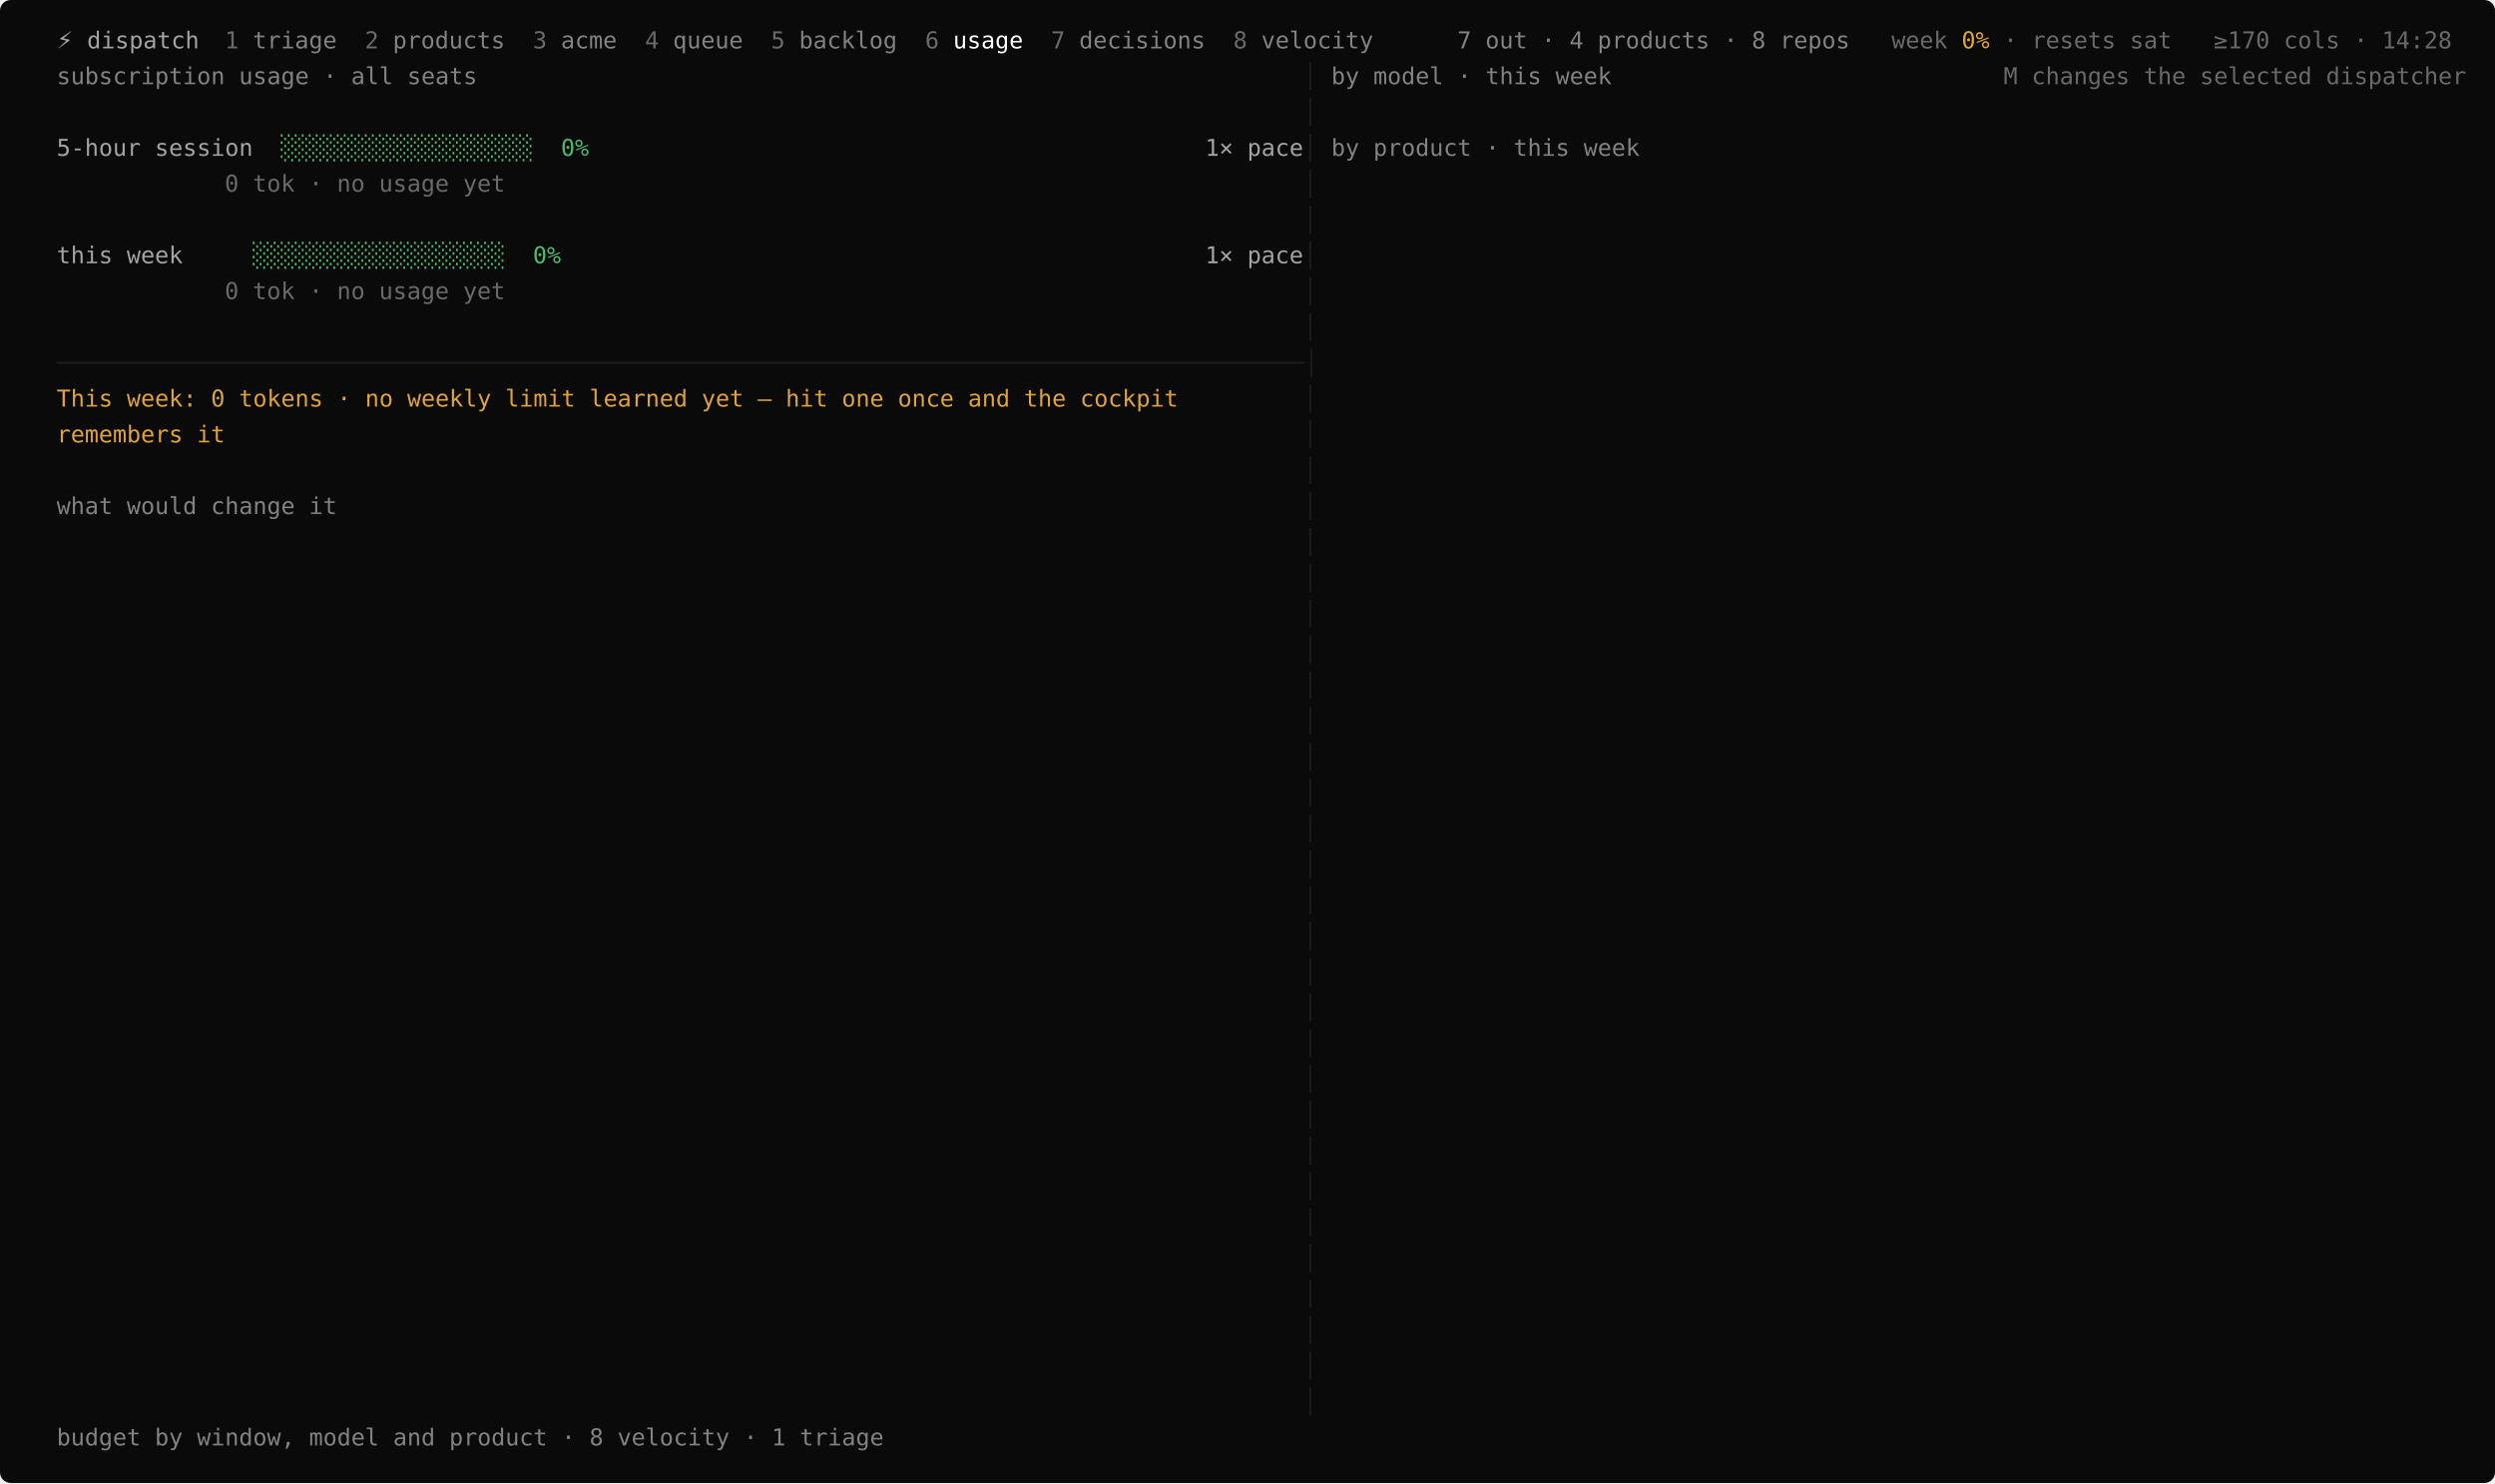
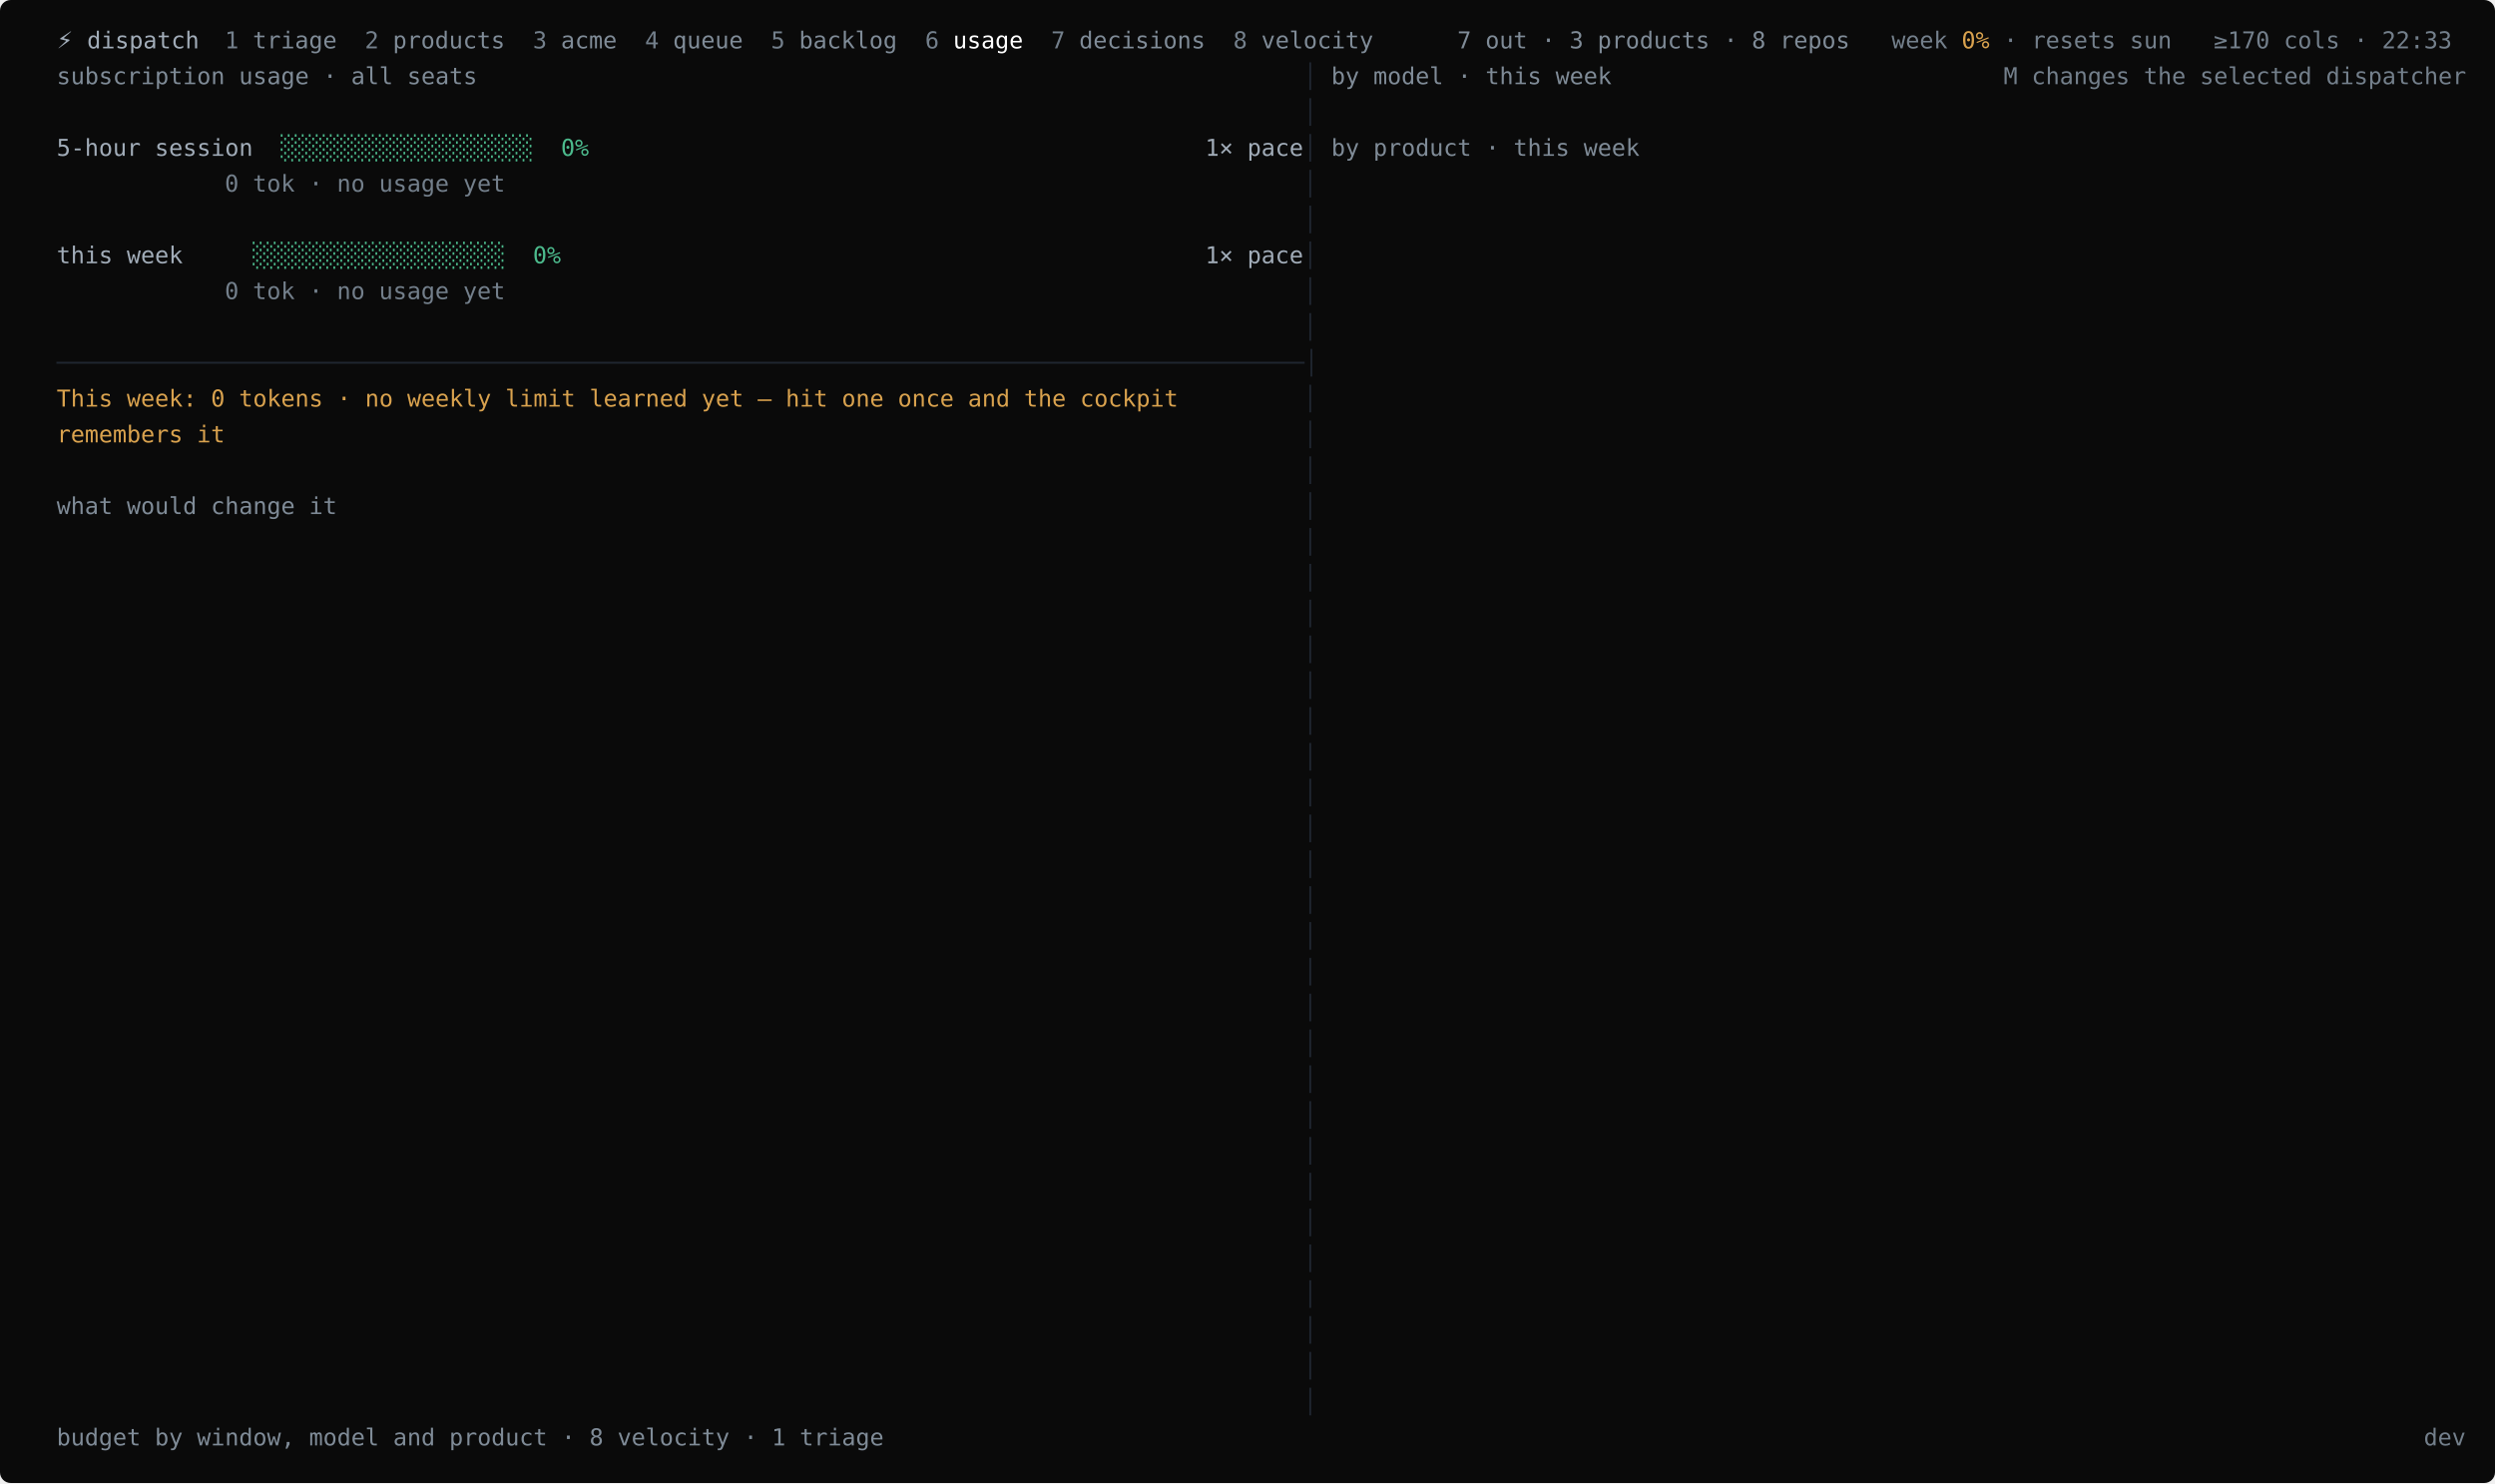
<svg xmlns="http://www.w3.org/2000/svg" width="1393" height="828" viewBox="0 0 1393 828" role="img" aria-label="The usage lens">
  <rect width="1393" height="828" rx="6" fill="#0a0a0a" />
  <g font-family="ui-monospace, SFMono-Regular, Menlo, Consolas, 'DejaVu Sans Mono', monospace" font-size="13.0" xml:space="preserve">
    <text y="27.00" fill="#e8e8e8">
      <tspan x="16.00">  </tspan>
-       <tspan x="31.64" fill="#a3a3a3">⚡ dispatch</tspan>
+       <tspan x="31.64" fill="#a1acb8">⚡ dispatch</tspan>
      <tspan x="109.84">  </tspan>
-       <tspan x="125.48" fill="#696969">1 </tspan>
-       <tspan x="141.12" fill="#828282">triage</tspan>
+       <tspan x="125.48" fill="#737f8b">1 </tspan>
+       <tspan x="141.12" fill="#7f8b97">triage</tspan>
      <tspan x="188.04">  </tspan>
-       <tspan x="203.68" fill="#696969">2 </tspan>
-       <tspan x="219.32" fill="#828282">products</tspan>
+       <tspan x="203.68" fill="#737f8b">2 </tspan>
+       <tspan x="219.32" fill="#7f8b97">products</tspan>
      <tspan x="281.88">  </tspan>
-       <tspan x="297.52" fill="#696969">3 </tspan>
-       <tspan x="313.16" fill="#828282">acme</tspan>
+       <tspan x="297.52" fill="#737f8b">3 </tspan>
+       <tspan x="313.16" fill="#7f8b97">acme</tspan>
      <tspan x="344.44">  </tspan>
-       <tspan x="360.08" fill="#696969">4 </tspan>
-       <tspan x="375.72" fill="#828282">queue</tspan>
+       <tspan x="360.08" fill="#737f8b">4 </tspan>
+       <tspan x="375.72" fill="#7f8b97">queue</tspan>
      <tspan x="414.82">  </tspan>
-       <tspan x="430.46" fill="#696969">5 </tspan>
-       <tspan x="446.10" fill="#828282">backlog</tspan>
+       <tspan x="430.46" fill="#737f8b">5 </tspan>
+       <tspan x="446.10" fill="#7f8b97">backlog</tspan>
      <tspan x="500.84">  </tspan>
-       <tspan x="516.48" fill="#696969">6 </tspan>
+       <tspan x="516.48" fill="#737f8b">6 </tspan>
      <tspan x="532.12" fill="#ffffff">usage</tspan>
      <tspan x="571.22">  </tspan>
-       <tspan x="586.86" fill="#696969">7 </tspan>
-       <tspan x="602.50" fill="#828282">decisions</tspan>
+       <tspan x="586.86" fill="#737f8b">7 </tspan>
+       <tspan x="602.50" fill="#7f8b97">decisions</tspan>
      <tspan x="672.88">  </tspan>
-       <tspan x="688.52" fill="#696969">8 </tspan>
-       <tspan x="704.16" fill="#828282">velocity</tspan>
+       <tspan x="688.52" fill="#737f8b">8 </tspan>
+       <tspan x="704.16" fill="#7f8b97">velocity</tspan>
      <tspan x="766.72">      </tspan>
-       <tspan x="813.64" fill="#828282">7 out · 4 products · 8 repos</tspan>
+       <tspan x="813.64" fill="#7f8b97">7 out · 3 products · 8 repos</tspan>
      <tspan x="1032.60">   </tspan>
-       <tspan x="1056.06" fill="#696969">week </tspan>
-       <tspan x="1095.16" fill="#e0a33a">0%</tspan>
-       <tspan x="1110.80" fill="#696969"> · resets sat</tspan>
+       <tspan x="1056.06" fill="#737f8b">week </tspan>
+       <tspan x="1095.16" fill="#d9a24e">0%</tspan>
+       <tspan x="1110.80" fill="#737f8b"> · resets sun</tspan>
      <tspan x="1212.46">   </tspan>
-       <tspan x="1235.92" fill="#696969">≥170 cols · 14:28</tspan>
+       <tspan x="1235.92" fill="#737f8b">≥170 cols · 22:33</tspan>
    </text>
    <text y="47.00" fill="#e8e8e8">
      <tspan x="16.00">  </tspan>
-       <tspan x="31.64" fill="#828282">subscription usage · all seats</tspan>
+       <tspan x="31.64" fill="#7f8b97">subscription usage · all seats</tspan>
      <tspan x="266.24">                                                           </tspan>
-       <tspan x="727.62" fill="#1e1e1e">│</tspan>
+       <tspan x="727.62" fill="#1f2630">│</tspan>
      <tspan x="735.44"> </tspan>
-       <tspan x="743.26" fill="#828282">by model · this week</tspan>
+       <tspan x="743.26" fill="#7f8b97">by model · this week</tspan>
      <tspan x="899.66">                            </tspan>
-       <tspan x="1118.62" fill="#696969">M changes the selected dispatcher</tspan>
+       <tspan x="1118.62" fill="#737f8b">M changes the selected dispatcher</tspan>
    </text>
    <text y="67.00" fill="#e8e8e8">
      <tspan x="16.00">                                                                                           </tspan>
-       <tspan x="727.62" fill="#1e1e1e">│</tspan>
+       <tspan x="727.62" fill="#1f2630">│</tspan>
    </text>
    <text y="87.00" fill="#e8e8e8">
      <tspan x="16.00">  </tspan>
-       <tspan x="31.64" fill="#a3a3a3">5-hour session</tspan>
+       <tspan x="31.64" fill="#a1acb8">5-hour session</tspan>
      <tspan x="141.12">  </tspan>
-       <tspan x="156.76" fill="#4fb969">░░░░░░░░░░░░░░░░░░</tspan>
+       <tspan x="156.76" fill="#4cbb8d">░░░░░░░░░░░░░░░░░░</tspan>
      <tspan x="297.52">  </tspan>
-       <tspan x="313.16" fill="#4fb969">0%</tspan>
+       <tspan x="313.16" fill="#4cbb8d">0%</tspan>
      <tspan x="328.80">                                            </tspan>
-       <tspan x="672.88" fill="#a3a3a3">1× pace</tspan>
-       <tspan x="727.62" fill="#1e1e1e">│</tspan>
+       <tspan x="672.88" fill="#a1acb8">1× pace</tspan>
+       <tspan x="727.62" fill="#1f2630">│</tspan>
      <tspan x="735.44"> </tspan>
-       <tspan x="743.26" fill="#828282">by product · this week</tspan>
+       <tspan x="743.26" fill="#7f8b97">by product · this week</tspan>
    </text>
    <text y="107.00" fill="#e8e8e8">
      <tspan x="16.00">              </tspan>
-       <tspan x="125.48" fill="#696969">0 tok · no usage yet</tspan>
+       <tspan x="125.48" fill="#737f8b">0 tok · no usage yet</tspan>
      <tspan x="281.88">                                                         </tspan>
-       <tspan x="727.62" fill="#1e1e1e">│</tspan>
+       <tspan x="727.62" fill="#1f2630">│</tspan>
    </text>
    <text y="127.00" fill="#e8e8e8">
      <tspan x="16.00">                                                                                           </tspan>
-       <tspan x="727.62" fill="#1e1e1e">│</tspan>
+       <tspan x="727.62" fill="#1f2630">│</tspan>
    </text>
    <text y="147.00" fill="#e8e8e8">
      <tspan x="16.00">  </tspan>
-       <tspan x="31.64" fill="#a3a3a3">this week   </tspan>
+       <tspan x="31.64" fill="#a1acb8">this week   </tspan>
      <tspan x="125.48">  </tspan>
-       <tspan x="141.12" fill="#4fb969">░░░░░░░░░░░░░░░░░░</tspan>
+       <tspan x="141.12" fill="#4cbb8d">░░░░░░░░░░░░░░░░░░</tspan>
      <tspan x="281.88">  </tspan>
-       <tspan x="297.52" fill="#4fb969">0%</tspan>
+       <tspan x="297.52" fill="#4cbb8d">0%</tspan>
      <tspan x="313.16">                                              </tspan>
-       <tspan x="672.88" fill="#a3a3a3">1× pace</tspan>
-       <tspan x="727.62" fill="#1e1e1e">│</tspan>
+       <tspan x="672.88" fill="#a1acb8">1× pace</tspan>
+       <tspan x="727.62" fill="#1f2630">│</tspan>
    </text>
    <text y="167.00" fill="#e8e8e8">
      <tspan x="16.00">              </tspan>
-       <tspan x="125.48" fill="#696969">0 tok · no usage yet</tspan>
+       <tspan x="125.48" fill="#737f8b">0 tok · no usage yet</tspan>
      <tspan x="281.88">                                                         </tspan>
-       <tspan x="727.62" fill="#1e1e1e">│</tspan>
+       <tspan x="727.62" fill="#1f2630">│</tspan>
    </text>
    <text y="187.00" fill="#e8e8e8">
      <tspan x="16.00">                                                                                           </tspan>
-       <tspan x="727.62" fill="#1e1e1e">│</tspan>
+       <tspan x="727.62" fill="#1f2630">│</tspan>
    </text>
    <text y="207.00" fill="#e8e8e8">
      <tspan x="16.00">  </tspan>
-       <tspan x="31.64" fill="#1e1e1e">─────────────────────────────────────────────────────────────────────────────────────────│</tspan>
+       <tspan x="31.64" fill="#1f2630">─────────────────────────────────────────────────────────────────────────────────────────│</tspan>
    </text>
    <text y="227.00" fill="#e8e8e8">
      <tspan x="16.00">  </tspan>
-       <tspan x="31.64" fill="#e0a33a">This week: 0 tokens · no weekly limit learned yet — hit one once and the cockpit</tspan>
+       <tspan x="31.64" fill="#d9a24e">This week: 0 tokens · no weekly limit learned yet — hit one once and the cockpit</tspan>
      <tspan x="657.24">         </tspan>
-       <tspan x="727.62" fill="#1e1e1e">│</tspan>
+       <tspan x="727.62" fill="#1f2630">│</tspan>
    </text>
    <text y="247.00" fill="#e8e8e8">
      <tspan x="16.00">  </tspan>
-       <tspan x="31.64" fill="#e0a33a">remembers it</tspan>
+       <tspan x="31.64" fill="#d9a24e">remembers it</tspan>
      <tspan x="125.48">                                                                             </tspan>
-       <tspan x="727.62" fill="#1e1e1e">│</tspan>
+       <tspan x="727.62" fill="#1f2630">│</tspan>
    </text>
    <text y="267.00" fill="#e8e8e8">
      <tspan x="16.00">                                                                                           </tspan>
-       <tspan x="727.62" fill="#1e1e1e">│</tspan>
+       <tspan x="727.62" fill="#1f2630">│</tspan>
    </text>
    <text y="287.00" fill="#e8e8e8">
      <tspan x="16.00">  </tspan>
-       <tspan x="31.64" fill="#828282">what would change it</tspan>
+       <tspan x="31.64" fill="#7f8b97">what would change it</tspan>
      <tspan x="188.04">                                                                     </tspan>
-       <tspan x="727.62" fill="#1e1e1e">│</tspan>
+       <tspan x="727.62" fill="#1f2630">│</tspan>
    </text>
    <text y="307.00" fill="#e8e8e8">
      <tspan x="16.00">                                                                                           </tspan>
-       <tspan x="727.62" fill="#1e1e1e">│</tspan>
+       <tspan x="727.62" fill="#1f2630">│</tspan>
    </text>
    <text y="327.00" fill="#e8e8e8">
      <tspan x="16.00">                                                                                           </tspan>
-       <tspan x="727.62" fill="#1e1e1e">│</tspan>
+       <tspan x="727.62" fill="#1f2630">│</tspan>
    </text>
    <text y="347.00" fill="#e8e8e8">
      <tspan x="16.00">                                                                                           </tspan>
-       <tspan x="727.62" fill="#1e1e1e">│</tspan>
+       <tspan x="727.62" fill="#1f2630">│</tspan>
    </text>
    <text y="367.00" fill="#e8e8e8">
      <tspan x="16.00">                                                                                           </tspan>
-       <tspan x="727.62" fill="#1e1e1e">│</tspan>
+       <tspan x="727.62" fill="#1f2630">│</tspan>
    </text>
    <text y="387.00" fill="#e8e8e8">
      <tspan x="16.00">                                                                                           </tspan>
-       <tspan x="727.62" fill="#1e1e1e">│</tspan>
+       <tspan x="727.62" fill="#1f2630">│</tspan>
    </text>
    <text y="407.00" fill="#e8e8e8">
      <tspan x="16.00">                                                                                           </tspan>
-       <tspan x="727.62" fill="#1e1e1e">│</tspan>
+       <tspan x="727.62" fill="#1f2630">│</tspan>
    </text>
    <text y="427.00" fill="#e8e8e8">
      <tspan x="16.00">                                                                                           </tspan>
-       <tspan x="727.62" fill="#1e1e1e">│</tspan>
+       <tspan x="727.62" fill="#1f2630">│</tspan>
    </text>
    <text y="447.00" fill="#e8e8e8">
      <tspan x="16.00">                                                                                           </tspan>
-       <tspan x="727.62" fill="#1e1e1e">│</tspan>
+       <tspan x="727.62" fill="#1f2630">│</tspan>
    </text>
    <text y="467.00" fill="#e8e8e8">
      <tspan x="16.00">                                                                                           </tspan>
-       <tspan x="727.62" fill="#1e1e1e">│</tspan>
+       <tspan x="727.62" fill="#1f2630">│</tspan>
    </text>
    <text y="487.00" fill="#e8e8e8">
      <tspan x="16.00">                                                                                           </tspan>
-       <tspan x="727.62" fill="#1e1e1e">│</tspan>
+       <tspan x="727.62" fill="#1f2630">│</tspan>
    </text>
    <text y="507.00" fill="#e8e8e8">
      <tspan x="16.00">                                                                                           </tspan>
-       <tspan x="727.62" fill="#1e1e1e">│</tspan>
+       <tspan x="727.62" fill="#1f2630">│</tspan>
    </text>
    <text y="527.00" fill="#e8e8e8">
      <tspan x="16.00">                                                                                           </tspan>
-       <tspan x="727.62" fill="#1e1e1e">│</tspan>
+       <tspan x="727.62" fill="#1f2630">│</tspan>
    </text>
    <text y="547.00" fill="#e8e8e8">
      <tspan x="16.00">                                                                                           </tspan>
-       <tspan x="727.62" fill="#1e1e1e">│</tspan>
+       <tspan x="727.62" fill="#1f2630">│</tspan>
    </text>
    <text y="567.00" fill="#e8e8e8">
      <tspan x="16.00">                                                                                           </tspan>
-       <tspan x="727.62" fill="#1e1e1e">│</tspan>
+       <tspan x="727.62" fill="#1f2630">│</tspan>
    </text>
    <text y="587.00" fill="#e8e8e8">
      <tspan x="16.00">                                                                                           </tspan>
-       <tspan x="727.62" fill="#1e1e1e">│</tspan>
+       <tspan x="727.62" fill="#1f2630">│</tspan>
    </text>
    <text y="607.00" fill="#e8e8e8">
      <tspan x="16.00">                                                                                           </tspan>
-       <tspan x="727.62" fill="#1e1e1e">│</tspan>
+       <tspan x="727.62" fill="#1f2630">│</tspan>
    </text>
    <text y="627.00" fill="#e8e8e8">
      <tspan x="16.00">                                                                                           </tspan>
-       <tspan x="727.62" fill="#1e1e1e">│</tspan>
+       <tspan x="727.62" fill="#1f2630">│</tspan>
    </text>
    <text y="647.00" fill="#e8e8e8">
      <tspan x="16.00">                                                                                           </tspan>
-       <tspan x="727.62" fill="#1e1e1e">│</tspan>
+       <tspan x="727.62" fill="#1f2630">│</tspan>
    </text>
    <text y="667.00" fill="#e8e8e8">
      <tspan x="16.00">                                                                                           </tspan>
-       <tspan x="727.62" fill="#1e1e1e">│</tspan>
+       <tspan x="727.62" fill="#1f2630">│</tspan>
    </text>
    <text y="687.00" fill="#e8e8e8">
      <tspan x="16.00">                                                                                           </tspan>
-       <tspan x="727.62" fill="#1e1e1e">│</tspan>
+       <tspan x="727.62" fill="#1f2630">│</tspan>
    </text>
    <text y="707.00" fill="#e8e8e8">
      <tspan x="16.00">                                                                                           </tspan>
-       <tspan x="727.62" fill="#1e1e1e">│</tspan>
+       <tspan x="727.62" fill="#1f2630">│</tspan>
    </text>
    <text y="727.00" fill="#e8e8e8">
      <tspan x="16.00">                                                                                           </tspan>
-       <tspan x="727.62" fill="#1e1e1e">│</tspan>
+       <tspan x="727.62" fill="#1f2630">│</tspan>
    </text>
    <text y="747.00" fill="#e8e8e8">
      <tspan x="16.00">                                                                                           </tspan>
-       <tspan x="727.62" fill="#1e1e1e">│</tspan>
+       <tspan x="727.62" fill="#1f2630">│</tspan>
    </text>
    <text y="767.00" fill="#e8e8e8">
      <tspan x="16.00">                                                                                           </tspan>
-       <tspan x="727.62" fill="#1e1e1e">│</tspan>
+       <tspan x="727.62" fill="#1f2630">│</tspan>
    </text>
    <text y="787.00" fill="#e8e8e8">
      <tspan x="16.00">                                                                                           </tspan>
-       <tspan x="727.62" fill="#1e1e1e">│</tspan>
+       <tspan x="727.62" fill="#1f2630">│</tspan>
    </text>
    <text y="807.00" fill="#e8e8e8">
      <tspan x="16.00">  </tspan>
-       <tspan x="31.64" fill="#828282">budget by window, model and product · 8 velocity · 1 triage</tspan>
+       <tspan x="31.64" fill="#7f8b97">budget by window, model and product · 8 velocity · 1 triage</tspan>
+       <tspan x="493.02">                                                                                                              </tspan>
+       <tspan x="1353.22" fill="#737f8b">dev</tspan>
    </text>
  </g>
</svg>
